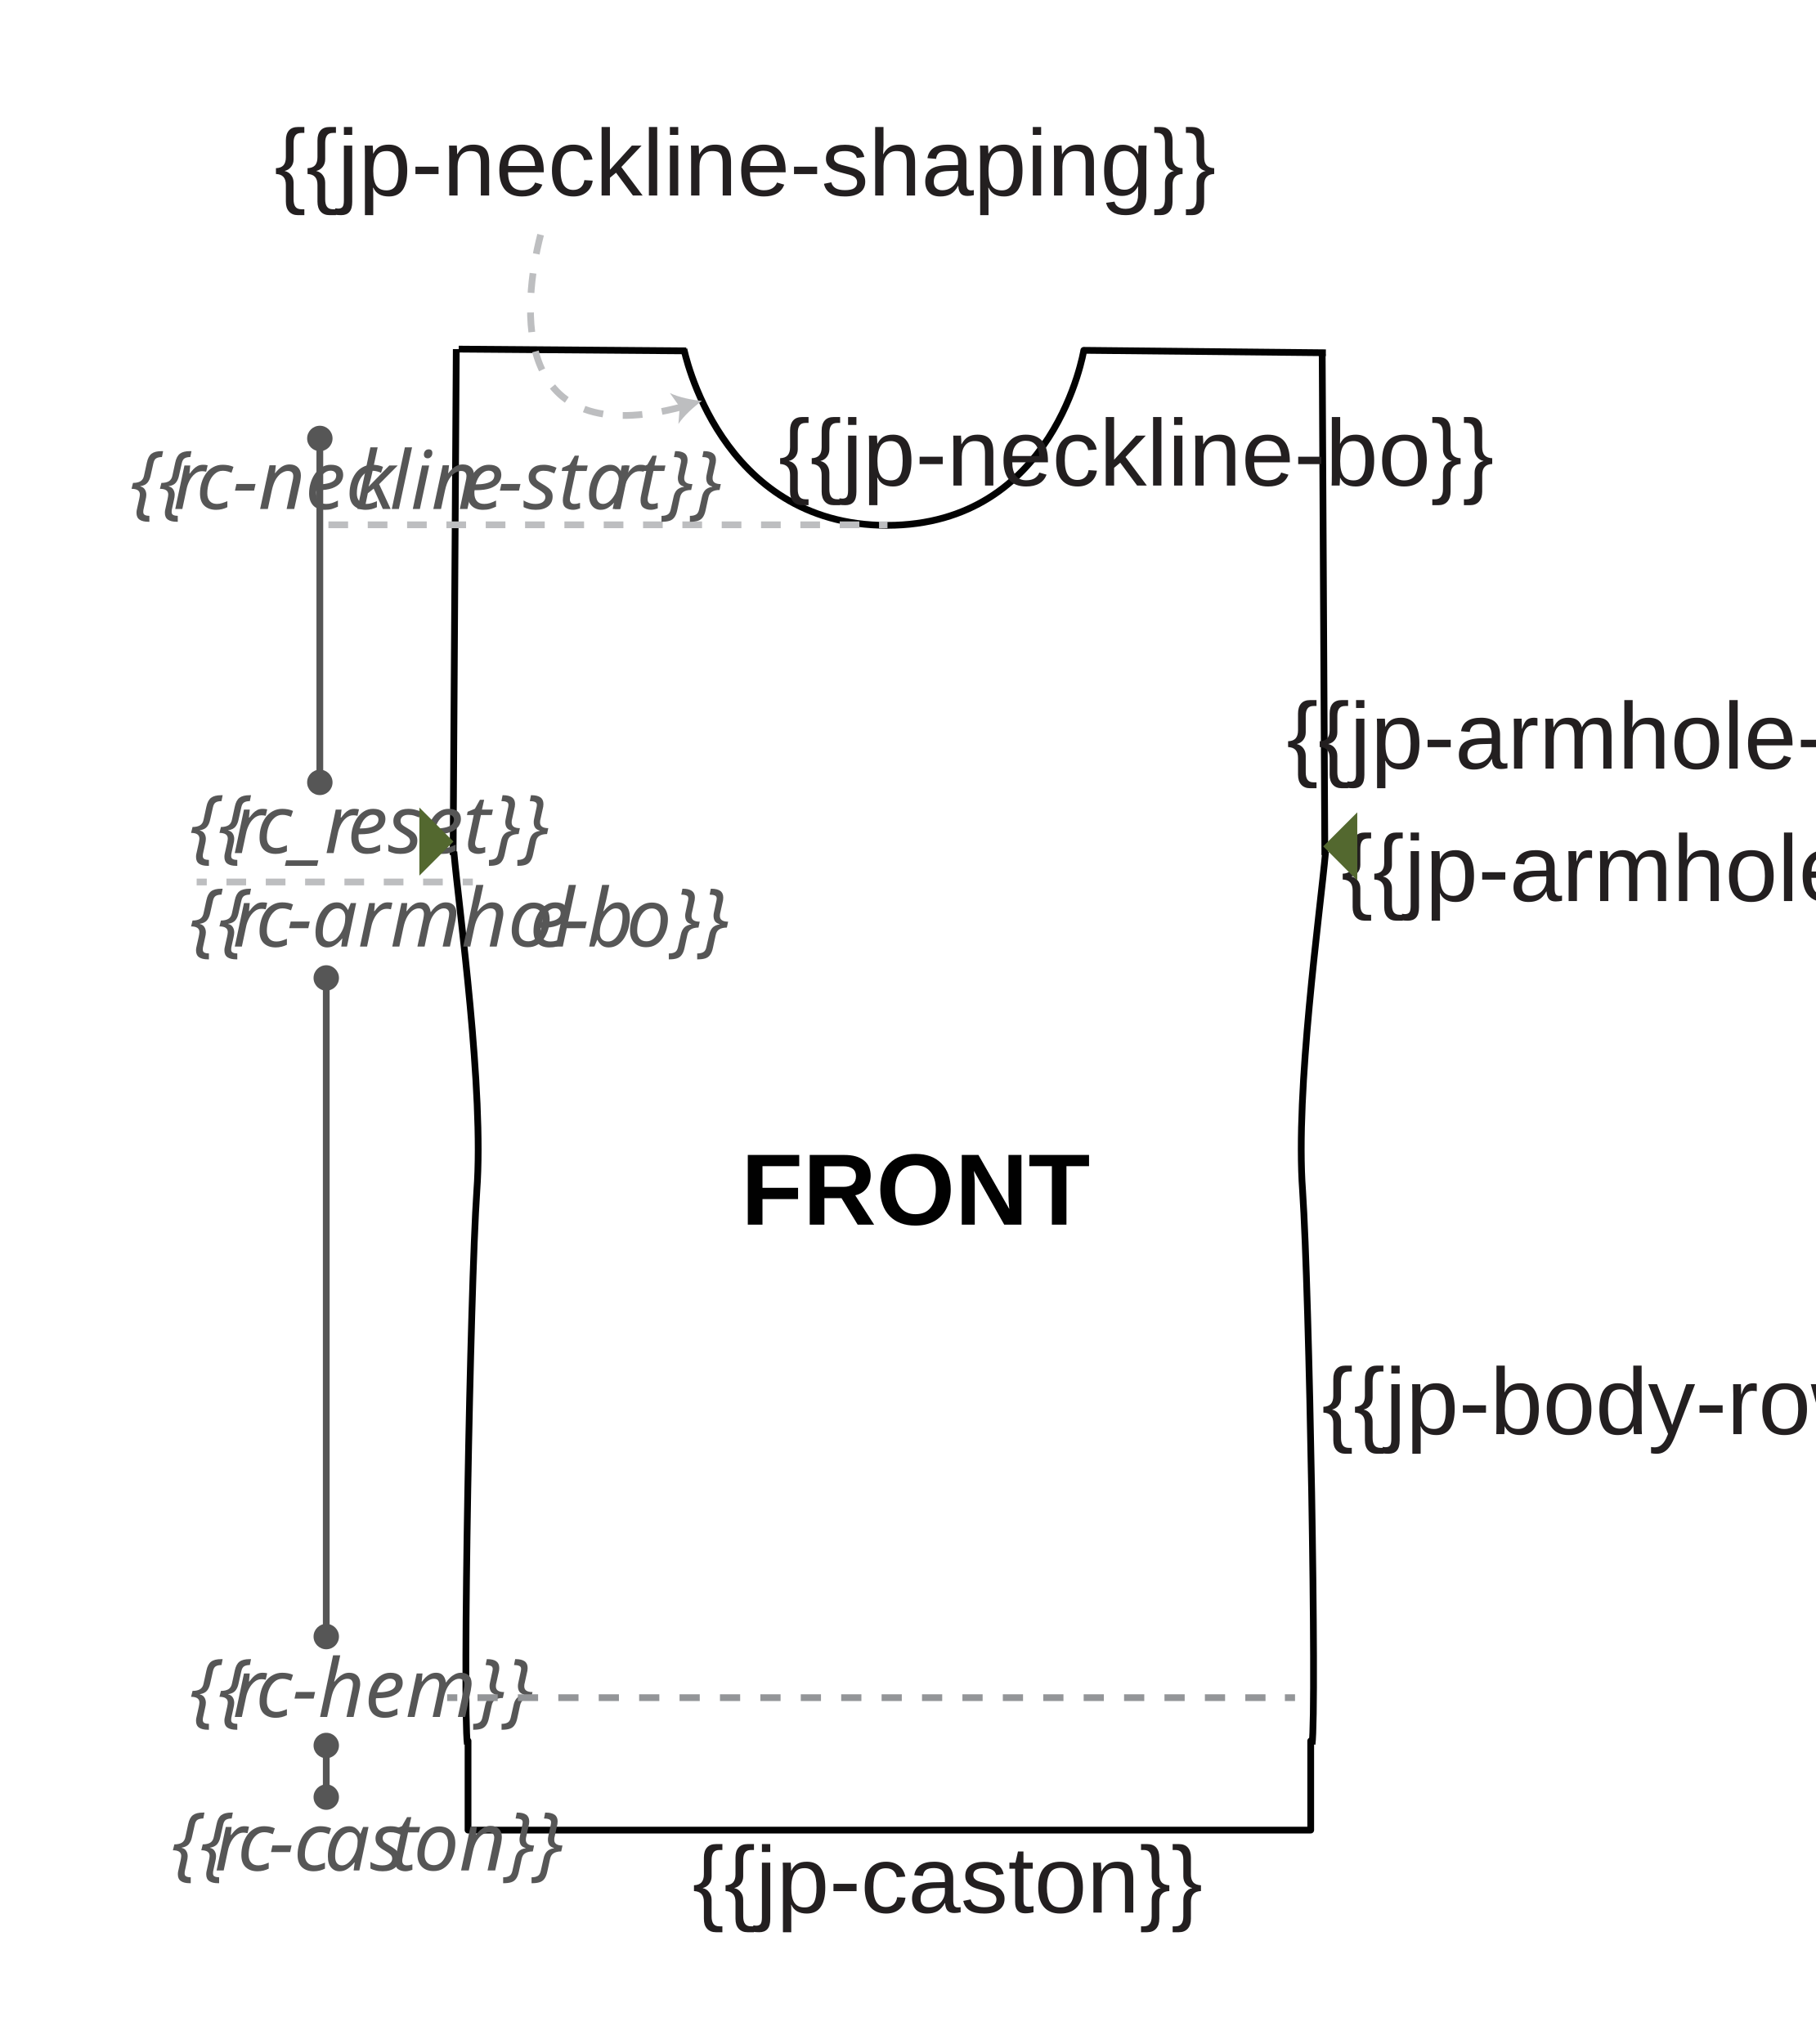
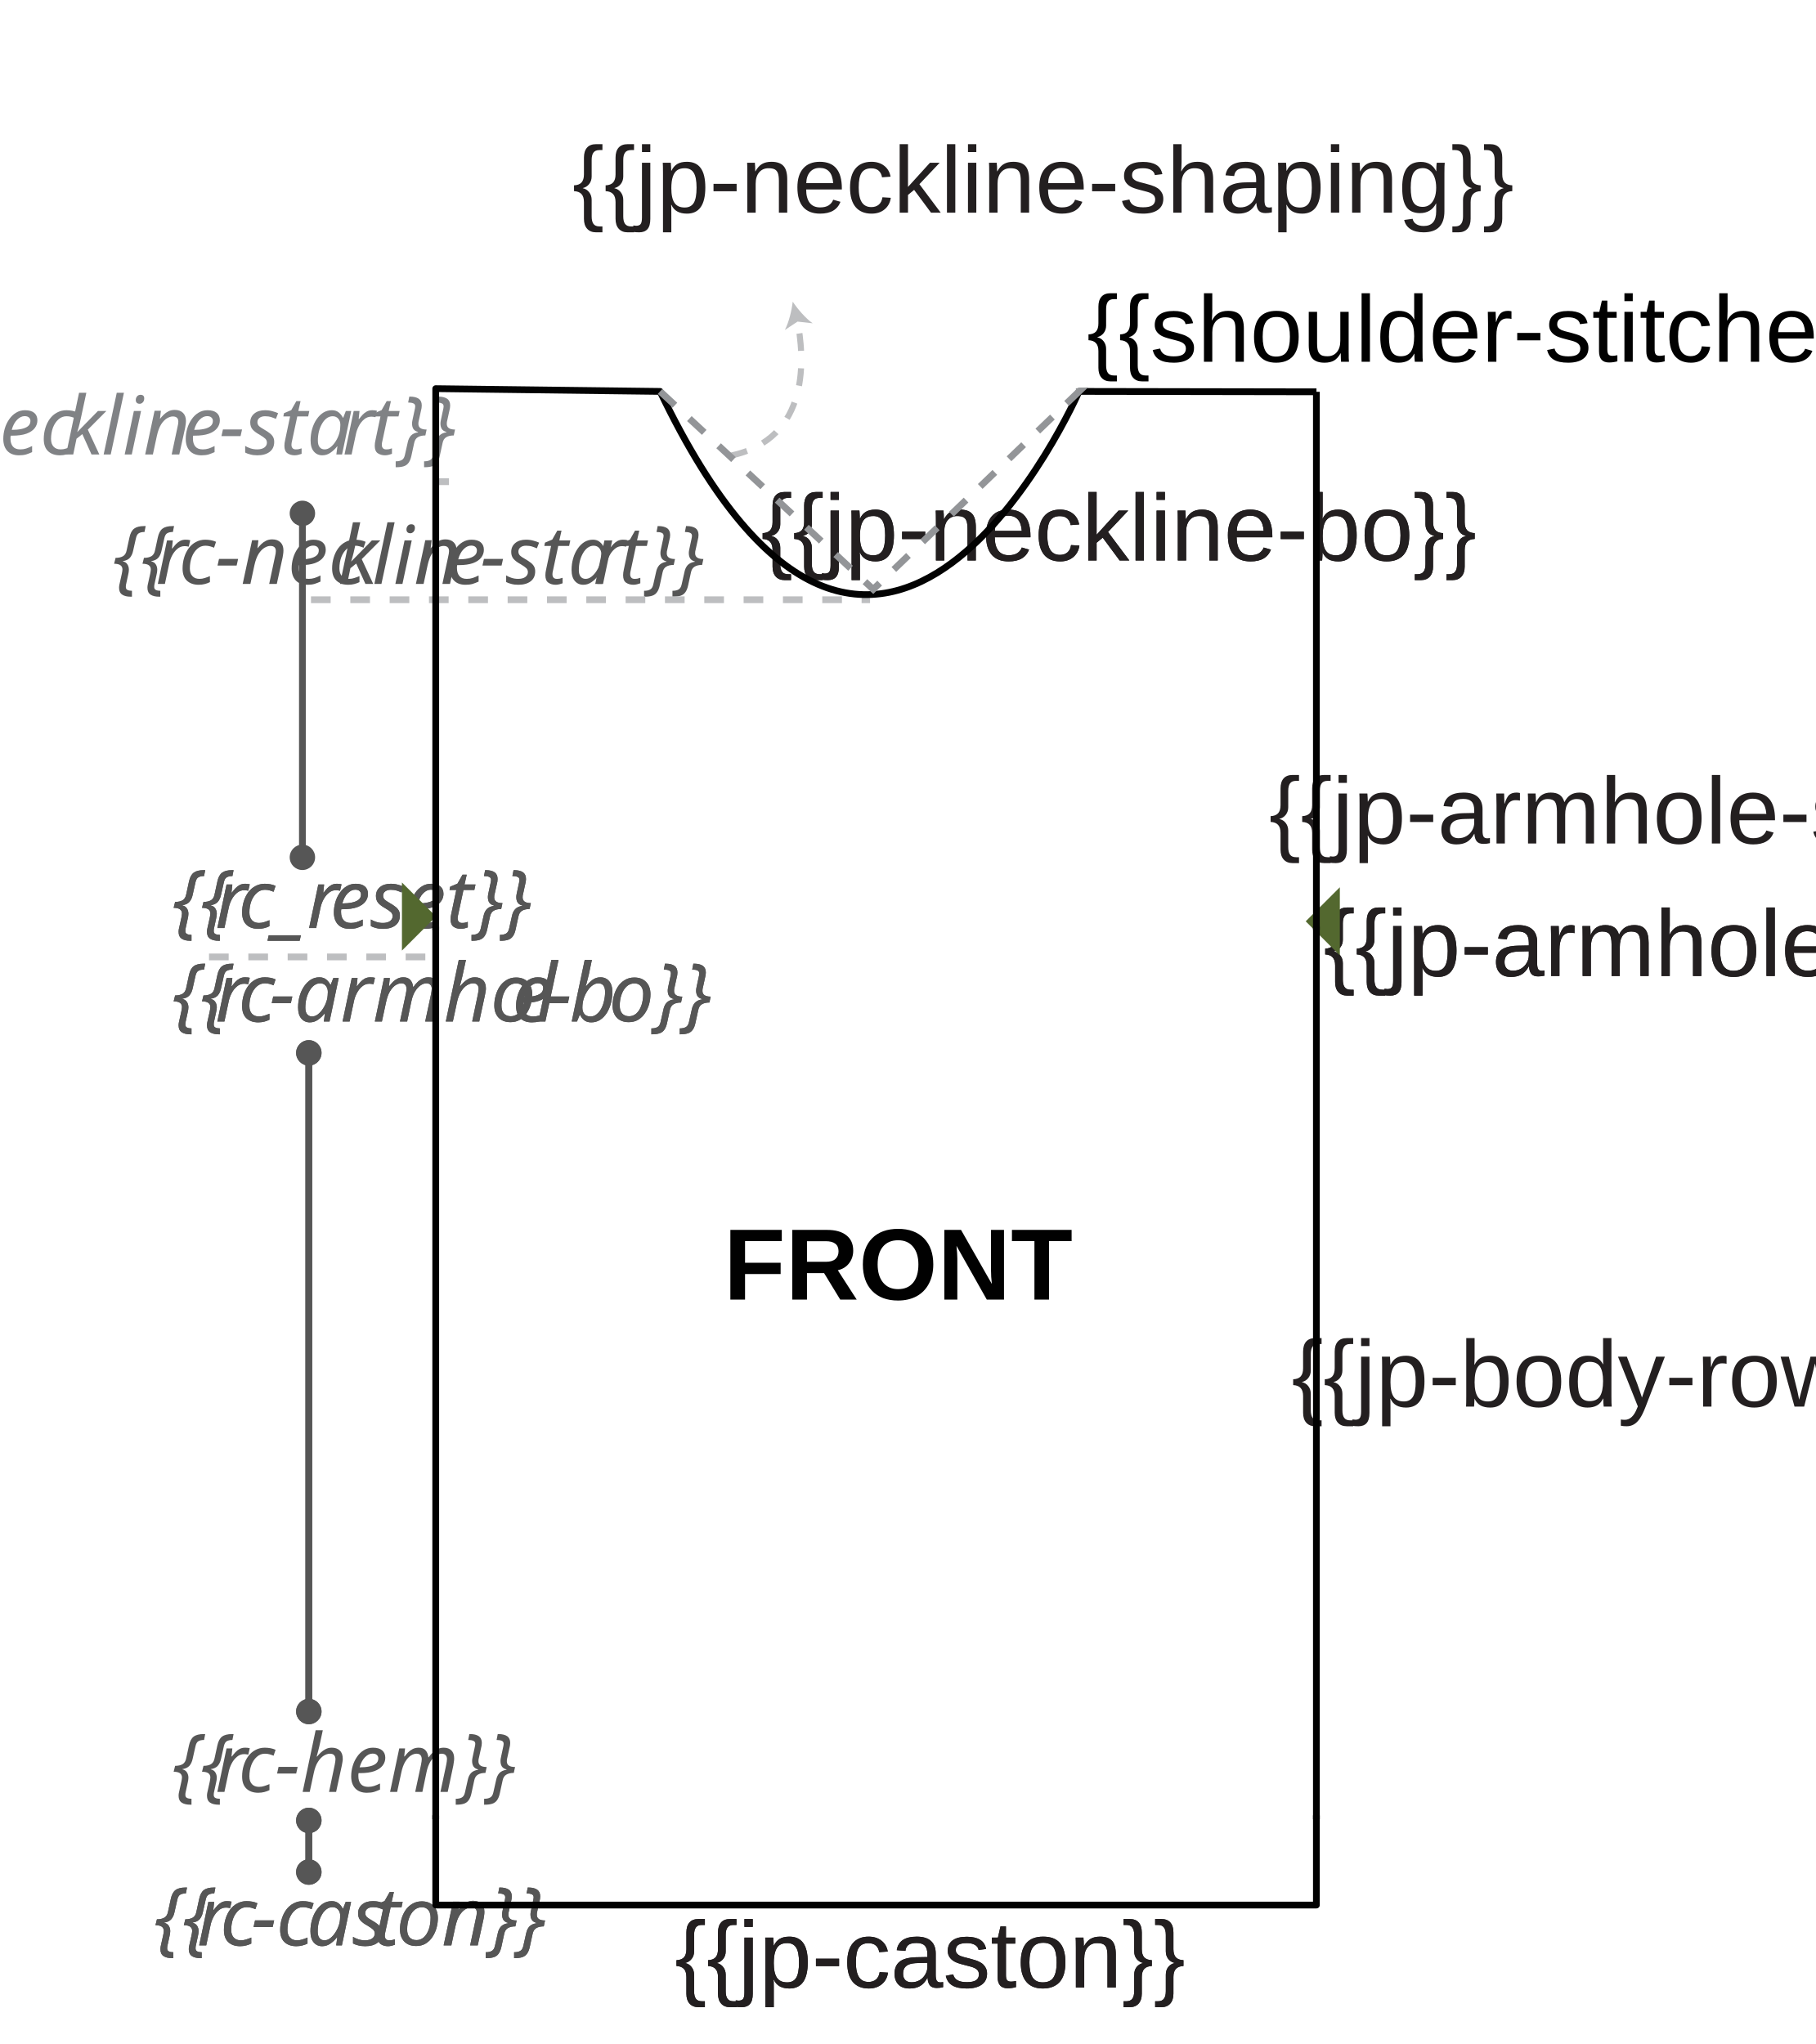
- <svg xmlns="http://www.w3.org/2000/svg" id="full" width="3.73in" height="4.2in" viewBox="0 0 268.64 302.28">
-   <g id="round_body_only">
-     <g id="back">
-       <polyline points="69.26 257.53 69.26 270.73 193.96 270.73 193.96 257.53" fill="none" stroke="#020202" stroke-linecap="round" stroke-linejoin="round" />
-       <path d="M67.16,125.93c.8,8.9,4.5,35.3,3.4,50.2-1,14.9-2.1,76.3-1.4,81.9" fill="none" stroke="#020202" />
-       <path d="M196.16,125.93c-.8,8.9-4.5,35.3-3.4,50.2,1,14.9,2.1,76.3,1.4,81.9" fill="none" stroke="#020202" />
-       <path d="M67.52,51.56l-.47,74.87" fill="none" stroke="#020202" stroke-linejoin="round" />
-       <path d="M195.66,52.27l.39,74.16" fill="none" stroke="#020202" stroke-linejoin="round" />
-       <path d="M101.21,51.56s5.15,26.08,30.05,26.08,29.12-25.9,29.12-25.9l35.82.36" fill="none" stroke="#020202" stroke-linejoin="round" />
-     </g>
-     <line x1="67.88" y1="51.56" x2="101.55" y2="51.82" fill="none" stroke="#020202" stroke-linejoin="round" />
-     <g isolation="isolate">
+ <svg xmlns="http://www.w3.org/2000/svg" width="3.73in" height="4.2in" viewBox="0 0 268.64 302.28">
+   <g id="japanee_front">
+     <text transform="translate(112.62 82.84)" fill="#231f20" font-family="ArialMT, Arial" font-size="14">
+       <tspan x="0" y="0">{{jp-neckline-bo}}</tspan>
+     </text>
+     <text transform="translate(191.13 208.06)" fill="#231f20" font-family="ArialMT, Arial" font-size="14">
+       <tspan x="0" y="0">{{jp-body-rows}} rows</tspan>
+     </text>
+     <text transform="translate(195.87 144.33)" fill="#231f20" font-family="ArialMT, Arial" font-size="14">
+       <tspan x="0" y="0">{{jp-armhole-bo}}</tspan>
+     </text>
+     <text transform="translate(187.79 124.72)" fill="#231f20" font-family="ArialMT, Arial" font-size="14">
+       <tspan x="0" y="0">{{jp-armhole-shaping}}</tspan>
+     </text>
+     <g id="targets">
+       <circle id="jp-shoulder" cx="190.01" cy="62.15" r="4.28" fill="none" />
+       <circle id="jp-cast-on" cx="70.26" cy="293.12" r="4.28" fill="none" />
+       <circle id="jp-side-shaping" cx="197.14" cy="213.75" r="4.28" fill="none" />
+       <circle id="jp-armhole" cx="199.51" cy="137.71" r="4.28" fill="none" />
+       <circle id="jp-armhole-shaping" cx="199.51" cy="113.47" r="4.28" fill="none" />
+       <circle id="jp-neckline" cx="79.09" cy="22.35" r="4.28" fill="none" />
+       <circle id="jp-neck-center" cx="131.85" cy="77.83" r="4.28" fill="none" />
+       <circle id="jp-rows-neckine" cx="40.78" cy="69.27" r="4.28" fill="none" />
+       <circle id="jp-rows-reset" cx="40.78" cy="133.43" r="4.28" fill="none" />
+       <circle id="jp-rows-armhole-start" cx="40.78" cy="146.26" r="4.28" fill="none" />
+       <circle id="jp-rows-hem" cx="40.78" cy="262.22" r="4.28" fill="none" />
+       <circle id="jp-rows-cast-on" cx="41.25" cy="282.19" r="4.28" fill="none" />
+     </g>
+     <text transform="translate(-26.79 67.15)" fill="#808285" font-family="MyriadPro-It, 'Myriad Pro'" font-size="12" font-style="italic">
+       <tspan x="0" y="0">{{</tspan>
+       <tspan x="6.82" y="0" letter-spacing="0em">r</tspan>
+       <tspan x="10.56" y="0">c-nec</tspan>
+       <tspan x="36.24" y="0" letter-spacing="0em">k</tspan>
+       <tspan x="41.8" y="0" letter-spacing="0em">lin</tspan>
+       <tspan x="53.7" y="0" letter-spacing="0em">e</tspan>
+       <tspan x="59.25" y="0">-sta</tspan>
+       <tspan x="77.43" y="0" letter-spacing=".03em">r</tspan>
+       <tspan x="81.56" y="0">t}}</tspan>
+     </text>
+     <text transform="translate(99.87 294.03)" fill="#231f20" font-family="ArialMT, Arial" font-size="14">
+       <tspan x="0" y="0">{{jp-caston}}</tspan>
+     </text>
+     <text transform="translate(195.87 144.33)" fill="#231f20" font-family="ArialMT, Arial" font-size="14">
+       <tspan x="0" y="0">{{jp-armhole-bo}}</tspan>
+     </text>
+     <text transform="translate(112.62 82.84)" fill="#231f20" font-family="ArialMT, Arial" font-size="14">
+       <tspan x="0" y="0">{{jp-neckline-bo}}</tspan>
+     </text>
+     <text transform="translate(84.71 31.37)" fill="#231f20" font-family="ArialMT, Arial" font-size="14">
+       <tspan x="0" y="0">{{jp-neckline-shaping}}</tspan>
+     </text>
+     <text transform="translate(99.87 294.03)" fill="#231f20" font-family="ArialMT, Arial" font-size="14">
+       <tspan x="0" y="0">{{jp-caston}}</tspan>
+     </text>
+     <g isolation="isolate">
+       <text transform="translate(16.76 86.31)" fill="#565656" font-family="MyriadPro-It, 'Myriad Pro'" font-size="12" font-style="italic" isolation="isolate">
+         <tspan x="0" y="0">{{</tspan>
+       </text>
+       <text transform="translate(23.01 86.31)" fill="#565656" font-family="MyriadPro-It, 'Myriad Pro'" font-size="12" font-style="italic" isolation="isolate">
+         <tspan x="0" y="0">r</tspan>
+       </text>
+       <text transform="translate(26.44 86.31)" fill="#565656" font-family="MyriadPro-It, 'Myriad Pro'" font-size="12" font-style="italic" isolation="isolate">
+         <tspan x="0" y="0">c-nec</tspan>
+       </text>
+       <text transform="translate(49.98 86.31)" fill="#565656" font-family="MyriadPro-It, 'Myriad Pro'" font-size="12" font-style="italic" isolation="isolate">
+         <tspan x="0" y="0">k</tspan>
+       </text>
+       <text transform="translate(55.07 86.31)" fill="#565656" font-family="MyriadPro-It, 'Myriad Pro'" font-size="12" font-style="italic" isolation="isolate">
+         <tspan x="0" y="0">lin</tspan>
+       </text>
+       <text transform="translate(65.98 86.31)" fill="#565656" font-family="MyriadPro-It, 'Myriad Pro'" font-size="12" font-style="italic" isolation="isolate" letter-spacing="0em">
+         <tspan x="0" y="0">e</tspan>
+       </text>
+       <text transform="translate(71.08 86.31)" fill="#565656" font-family="MyriadPro-It, 'Myriad Pro'" font-size="12" font-style="italic" isolation="isolate">
+         <tspan x="0" y="0">-sta</tspan>
+       </text>
+       <text transform="translate(87.74 86.31)" fill="#565656" font-family="MyriadPro-It, 'Myriad Pro'" font-size="12" font-style="italic" isolation="isolate" letter-spacing=".03em">
+         <tspan x="0" y="0">r</tspan>
+       </text>
+       <text transform="translate(91.52 86.31)" fill="#565656" font-family="MyriadPro-It, 'Myriad Pro'" font-size="12" font-style="italic" isolation="isolate">
+         <tspan x="0" y="0">t}}</tspan>
+       </text>
+     </g>
+     <g isolation="isolate">
+       <text transform="translate(25.57 137.23)" fill="#565656" font-family="MyriadPro-It, 'Myriad Pro'" font-size="12" font-style="italic" isolation="isolate">
+         <tspan x="0" y="0">{{</tspan>
+       </text>
+       <text transform="translate(31.82 137.23)" fill="#565656" font-family="MyriadPro-It, 'Myriad Pro'" font-size="12" font-style="italic" isolation="isolate">
+         <tspan x="0" y="0">r</tspan>
+       </text>
+       <text transform="translate(35.25 137.23)" fill="#565656" font-family="MyriadPro-It, 'Myriad Pro'" font-size="12" font-style="italic" isolation="isolate">
+         <tspan x="0" y="0">c_</tspan>
+       </text>
+       <text transform="translate(45.4 137.23)" fill="#565656" font-family="MyriadPro-It, 'Myriad Pro'" font-size="12" font-style="italic" isolation="isolate">
+         <tspan x="0" y="0">r</tspan>
+       </text>
+       <text transform="translate(48.83 137.23)" fill="#565656" font-family="MyriadPro-It, 'Myriad Pro'" font-size="12" font-style="italic" isolation="isolate">
+         <tspan x="0" y="0">eset}}</tspan>
+       </text>
+     </g>
+     <g isolation="isolate">
+       <text transform="translate(25.57 151.07)" fill="#565656" font-family="MyriadPro-It, 'Myriad Pro'" font-size="12" font-style="italic" isolation="isolate">
+         <tspan x="0" y="0">{{</tspan>
+       </text>
+       <text transform="translate(31.82 151.07)" fill="#565656" font-family="MyriadPro-It, 'Myriad Pro'" font-size="12" font-style="italic" isolation="isolate">
+         <tspan x="0" y="0">r</tspan>
+       </text>
+       <text transform="translate(35.25 151.07)" fill="#565656" font-family="MyriadPro-It, 'Myriad Pro'" font-size="12" font-style="italic" isolation="isolate">
+         <tspan x="0" y="0">c</tspan>
+       </text>
+       <text transform="translate(39.9 151.07)" fill="#565656" font-family="MyriadPro-It, 'Myriad Pro'" font-size="12" font-style="italic" isolation="isolate" letter-spacing=".02em">
+         <tspan x="0" y="0">-</tspan>
+       </text>
+       <text transform="translate(43.53 151.07)" fill="#565656" font-family="MyriadPro-It, 'Myriad Pro'" font-size="12" font-style="italic" isolation="isolate">
+         <tspan x="0" y="0">armhol</tspan>
+       </text>
+       <text transform="translate(75.79 151.07)" fill="#565656" font-family="MyriadPro-It, 'Myriad Pro'" font-size="12" font-style="italic" isolation="isolate" letter-spacing="0em">
+         <tspan x="0" y="0">e</tspan>
+       </text>
+       <text transform="translate(80.89 151.07)" fill="#565656" font-family="MyriadPro-It, 'Myriad Pro'" font-size="12" font-style="italic" isolation="isolate">
+         <tspan x="0" y="0">-</tspan>
+       </text>
+       <text transform="translate(84.26 151.07)" fill="#565656" font-family="MyriadPro-It, 'Myriad Pro'" font-size="12" font-style="italic" isolation="isolate">
+         <tspan x="0" y="0">b</tspan>
+       </text>
+       <text transform="translate(90.07 151.07)" fill="#565656" font-family="MyriadPro-It, 'Myriad Pro'" font-size="12" font-style="italic" isolation="isolate">
+         <tspan x="0" y="0">o}}</tspan>
+       </text>
+     </g>
+     <path d="M108.06,67.34c12.03-2.5,10.99-14.76,9.89-20.2" fill="none" stroke="#bdbec0" stroke-dasharray="2.59 2.59" stroke-miterlimit="10" stroke-width=".89" />
+     <path d="M117.31,44.54c.75,1.12,1.9,2.46,2.95,3.2l-2.24-.25-1.88,1.24c.6-1.14,1.01-2.86,1.17-4.2Z" fill="#bdbec0" />
+     <g isolation="isolate">
+       <text transform="translate(25.57 151.07)" fill="#565656" font-family="MyriadPro-It, 'Myriad Pro'" font-size="12" font-style="italic" isolation="isolate">
+         <tspan x="0" y="0">{{</tspan>
+       </text>
+       <text transform="translate(31.82 151.07)" fill="#565656" font-family="MyriadPro-It, 'Myriad Pro'" font-size="12" font-style="italic" isolation="isolate">
+         <tspan x="0" y="0">r</tspan>
+       </text>
+       <text transform="translate(35.25 151.07)" fill="#565656" font-family="MyriadPro-It, 'Myriad Pro'" font-size="12" font-style="italic" isolation="isolate">
+         <tspan x="0" y="0">c</tspan>
+       </text>
+       <text transform="translate(39.9 151.07)" fill="#565656" font-family="MyriadPro-It, 'Myriad Pro'" font-size="12" font-style="italic" isolation="isolate" letter-spacing=".02em">
+         <tspan x="0" y="0">-</tspan>
+       </text>
+       <text transform="translate(43.53 151.07)" fill="#565656" font-family="MyriadPro-It, 'Myriad Pro'" font-size="12" font-style="italic" isolation="isolate">
+         <tspan x="0" y="0">armhol</tspan>
+       </text>
+       <text transform="translate(75.79 151.07)" fill="#565656" font-family="MyriadPro-It, 'Myriad Pro'" font-size="12" font-style="italic" isolation="isolate" letter-spacing="0em">
+         <tspan x="0" y="0">e</tspan>
+       </text>
+       <text transform="translate(80.89 151.07)" fill="#565656" font-family="MyriadPro-It, 'Myriad Pro'" font-size="12" font-style="italic" isolation="isolate">
+         <tspan x="0" y="0">-</tspan>
+       </text>
+       <text transform="translate(84.26 151.07)" fill="#565656" font-family="MyriadPro-It, 'Myriad Pro'" font-size="12" font-style="italic" isolation="isolate">
+         <tspan x="0" y="0">b</tspan>
+       </text>
+       <text transform="translate(90.07 151.07)" fill="#565656" font-family="MyriadPro-It, 'Myriad Pro'" font-size="12" font-style="italic" isolation="isolate">
+         <tspan x="0" y="0">o}}</tspan>
+       </text>
+     </g>
+     <g isolation="isolate">
+       <text transform="translate(25.57 137.23)" fill="#565656" font-family="MyriadPro-It, 'Myriad Pro'" font-size="12" font-style="italic" isolation="isolate">
+         <tspan x="0" y="0">{{</tspan>
+       </text>
+       <text transform="translate(31.82 137.23)" fill="#565656" font-family="MyriadPro-It, 'Myriad Pro'" font-size="12" font-style="italic" isolation="isolate">
+         <tspan x="0" y="0">r</tspan>
+       </text>
+       <text transform="translate(35.25 137.23)" fill="#565656" font-family="MyriadPro-It, 'Myriad Pro'" font-size="12" font-style="italic" isolation="isolate">
+         <tspan x="0" y="0">c_</tspan>
+       </text>
+       <text transform="translate(45.4 137.23)" fill="#565656" font-family="MyriadPro-It, 'Myriad Pro'" font-size="12" font-style="italic" isolation="isolate">
+         <tspan x="0" y="0">r</tspan>
+       </text>
+       <text transform="translate(48.83 137.23)" fill="#565656" font-family="MyriadPro-It, 'Myriad Pro'" font-size="12" font-style="italic" isolation="isolate">
+         <tspan x="0" y="0">eset}}</tspan>
+       </text>
+     </g>
+     <line x1="64.94" y1="71.18" x2="66.44" y2="71.18" fill="none" stroke="#bdbec0" stroke-miterlimit="10" />
+     <line x1="30.93" y1="141.51" x2="64.44" y2="141.51" fill="none" stroke="#bdbec0" stroke-dasharray="2.91 2.91" stroke-miterlimit="10" />
+     <line x1="46.02" y1="88.65" x2="128.75" y2="88.65" fill="none" stroke="#bdbec0" stroke-dasharray="2.91 2.91" stroke-miterlimit="10" />
+     <g isolation="isolate">
+       <text transform="translate(22.88 287.79)" fill="#565656" font-family="MyriadPro-It, 'Myriad Pro'" font-size="12" font-style="italic" isolation="isolate">
+         <tspan x="0" y="0">{{</tspan>
+       </text>
+       <text transform="translate(29.13 287.79)" fill="#565656" font-family="MyriadPro-It, 'Myriad Pro'" font-size="12" font-style="italic" isolation="isolate">
+         <tspan x="0" y="0">r</tspan>
+       </text>
+       <text transform="translate(32.56 287.79)" fill="#565656" font-family="MyriadPro-It, 'Myriad Pro'" font-size="12" font-style="italic" isolation="isolate">
+         <tspan x="0" y="0">c</tspan>
+       </text>
+       <text transform="translate(37.21 287.79)" fill="#565656" font-family="MyriadPro-It, 'Myriad Pro'" font-size="12" font-style="italic" isolation="isolate" letter-spacing=".03em">
+         <tspan x="0" y="0">-</tspan>
+       </text>
+       <text transform="translate(40.88 287.79)" fill="#565656" font-family="MyriadPro-It, 'Myriad Pro'" font-size="12" font-style="italic" isolation="isolate" letter-spacing="-.02em">
+         <tspan x="0" y="0">c</tspan>
+       </text>
+       <text transform="translate(45.36 287.79)" fill="#565656" font-family="MyriadPro-It, 'Myriad Pro'" font-size="12" font-style="italic" isolation="isolate">
+         <tspan x="0" y="0">as</tspan>
+       </text>
+       <text transform="translate(55.21 287.79)" fill="#565656" font-family="MyriadPro-It, 'Myriad Pro'" font-size="12" font-style="italic" isolation="isolate">
+         <tspan x="0" y="0">t</tspan>
+       </text>
+       <text transform="translate(58.61 287.79)" fill="#565656" font-family="MyriadPro-It, 'Myriad Pro'" font-size="12" font-style="italic" isolation="isolate">
+         <tspan x="0" y="0">on}}</tspan>
+       </text>
+     </g>
+     <g isolation="isolate">
+       <text transform="translate(22.88 287.79)" fill="#565656" font-family="MyriadPro-It, 'Myriad Pro'" font-size="12" font-style="italic" isolation="isolate">
+         <tspan x="0" y="0">{{</tspan>
+       </text>
+       <text transform="translate(29.13 287.79)" fill="#565656" font-family="MyriadPro-It, 'Myriad Pro'" font-size="12" font-style="italic" isolation="isolate">
+         <tspan x="0" y="0">r</tspan>
+       </text>
+       <text transform="translate(32.56 287.79)" fill="#565656" font-family="MyriadPro-It, 'Myriad Pro'" font-size="12" font-style="italic" isolation="isolate">
+         <tspan x="0" y="0">c</tspan>
+       </text>
+       <text transform="translate(37.21 287.79)" fill="#565656" font-family="MyriadPro-It, 'Myriad Pro'" font-size="12" font-style="italic" isolation="isolate" letter-spacing=".03em">
+         <tspan x="0" y="0">-</tspan>
+       </text>
+       <text transform="translate(40.88 287.79)" fill="#565656" font-family="MyriadPro-It, 'Myriad Pro'" font-size="12" font-style="italic" isolation="isolate" letter-spacing="-.02em">
+         <tspan x="0" y="0">c</tspan>
+       </text>
+       <text transform="translate(45.36 287.79)" fill="#565656" font-family="MyriadPro-It, 'Myriad Pro'" font-size="12" font-style="italic" isolation="isolate">
+         <tspan x="0" y="0">as</tspan>
+       </text>
+       <text transform="translate(55.21 287.79)" fill="#565656" font-family="MyriadPro-It, 'Myriad Pro'" font-size="12" font-style="italic" isolation="isolate">
+         <tspan x="0" y="0">t</tspan>
+       </text>
+       <text transform="translate(58.61 287.79)" fill="#565656" font-family="MyriadPro-It, 'Myriad Pro'" font-size="12" font-style="italic" isolation="isolate">
+         <tspan x="0" y="0">on}}</tspan>
+       </text>
+     </g>
+     <line x1="44.75" y1="75.78" x2="44.75" y2="126.86" fill="none" stroke="#565656" />
+     <circle cx="44.75" cy="75.87" r="1.88" fill="#565656" />
+     <path d="M42.87,126.77c0,1.04.84,1.88,1.88,1.88s1.88-.84,1.88-1.88-.84-1.88-1.88-1.88-1.88.84-1.88,1.88Z" fill="#565656" />
+     <line x1="45.7" y1="155.62" x2="45.7" y2="253.27" fill="none" stroke="#565656" />
+     <circle cx="45.7" cy="155.71" r="1.88" fill="#565656" />
+     <circle cx="45.7" cy="253.18" r="1.88" fill="#565656" />
+     <line x1="45.7" y1="155.62" x2="45.7" y2="253.27" fill="none" stroke="#565656" />
+     <circle cx="45.7" cy="155.71" r="1.88" fill="#565656" />
+     <circle cx="45.7" cy="253.18" r="1.88" fill="#565656" />
+     <line x1="45.7" y1="269.2" x2="45.7" y2="277.04" fill="none" stroke="#565656" />
+     <path d="M43.82,269.3c0-1.04.84-1.88,1.88-1.88s1.88.84,1.88,1.88-.84,1.88-1.88,1.88-1.88-.84-1.88-1.88Z" fill="#565656" />
+     <circle cx="45.7" cy="276.94" r="1.88" fill="#565656" />
+     <line x1="45.7" y1="269.2" x2="45.7" y2="277.04" fill="none" stroke="#565656" />
+     <path d="M43.82,269.3c0-1.04.84-1.88,1.88-1.88s1.88.84,1.88,1.88-.84,1.88-1.88,1.88-1.88-.84-1.88-1.88Z" fill="#565656" />
+     <circle cx="45.7" cy="276.94" r="1.88" fill="#565656" />
+     <g isolation="isolate">
+       <text transform="translate(25.57 265.08)" fill="#565656" font-family="MyriadPro-It, 'Myriad Pro'" font-size="12" font-style="italic" isolation="isolate">
+         <tspan x="0" y="0">{{</tspan>
+       </text>
+       <text transform="translate(31.82 265.08)" fill="#565656" font-family="MyriadPro-It, 'Myriad Pro'" font-size="12" font-style="italic" isolation="isolate">
+         <tspan x="0" y="0">r</tspan>
+       </text>
+       <text transform="translate(35.25 265.08)" fill="#565656" font-family="MyriadPro-It, 'Myriad Pro'" font-size="12" font-style="italic" isolation="isolate">
+         <tspan x="0" y="0">c-hem}}</tspan>
+       </text>
+     </g>
+     <g id="shoulder_stitches" isolation="isolate">
      <g isolation="isolate">
        <g isolation="isolate">
          <g isolation="isolate">
            <g isolation="isolate">
              <g isolation="isolate">
                <g isolation="isolate">
-                   <text transform="translate(109.66 181.13)" fill="#010101" font-family="Arial-BoldMT, Arial" font-size="15" font-weight="700" isolation="isolate">
+                   <g isolation="isolate">
+                     <text transform="translate(160.84 53.43)" fill="#010101" font-family="ArialMT, Arial" font-size="14" isolation="isolate">
+                       <tspan x="0" y="0">{{shoulder-stitches}}sts</tspan>
+                     </text>
+                   </g>
+                 </g>
+               </g>
+             </g>
+           </g>
+         </g>
+       </g>
+     </g>
+     <g id="underarm_markers">
+       <polygon points="59.48 130.49 64.52 135.53 59.48 140.57 59.48 130.49" fill="#53682f" />
+       <polygon points="198.27 141.29 193.22 136.24 198.27 131.2 198.27 141.29" fill="#53682f" />
+     </g>
+   </g>
+   <g id="bodies">
+     <g id="straight_round_and_v">
+       <polyline points="64.48 268.62 64.48 281.82 194.8 281.82 194.8 268.62" fill="none" stroke="#020202" stroke-linecap="round" stroke-linejoin="round" />
+       <path d="M64.48,137.02v132.1" fill="none" stroke="#020202" />
+       <path d="M194.8,137.02v132.1" fill="none" stroke="#020202" />
+       <path d="M64.48,137.52V57.41l33.2.41c32.46,67.67,62,0,62,0l35.13.06" fill="none" stroke="#020202" stroke-linejoin="round" />
+       <path d="M194.8,57.88v79.64" fill="none" stroke="#020202" stroke-linejoin="round" />
+       <polyline points="97.68 57.82 129.22 87.11 159.68 57.82 158.92 57.88" fill="none" stroke="#939598" stroke-dasharray="3 2.91" />
+     </g>
+     <g isolation="isolate">
+       <g isolation="isolate">
+         <g isolation="isolate">
+           <g isolation="isolate">
+             <g isolation="isolate">
+               <g isolation="isolate">
+                 <g isolation="isolate">
+                   <text transform="translate(107.08 192.22)" fill="#010101" font-family="Arial-BoldMT, Arial" font-size="15" font-weight="700" isolation="isolate">
                    <tspan x="0" y="0">FRONT</tspan>
                  </text>
                </g>
              </g>
            </g>
          </g>
        </g>
      </g>
    </g>
  </g>
-   <g id="FRONT_japanese-notation">
-     <g id="japanese-overlay">
-       <circle id="jp-shoulder" cx="192.59" cy="51.06" r="4.28" fill="none" />
-       <circle id="jp-cast-on" cx="72.84" cy="282.03" r="4.28" fill="none" />
-       <circle id="jp-side-shaping" cx="199.72" cy="202.66" r="4.28" fill="none" />
-       <circle id="jp-armhole" cx="202.09" cy="126.62" r="4.28" fill="none" />
-       <circle id="jp-armhole-shaping" cx="202.09" cy="102.38" r="4.28" fill="none" />
-       <circle id="jp-neckline" cx="81.67" cy="11.26" r="4.28" fill="none" />
-       <circle id="jp-neck-center" cx="134.43" cy="66.74" r="4.28" fill="none" />
-       <circle id="jp-rows-neckine" cx="43.36" cy="58.18" r="4.28" fill="none" />
-       <circle id="jp-rows-reset" cx="43.36" cy="122.34" r="4.28" fill="none" />
-       <circle id="jp-rows-armhole-start" cx="43.36" cy="135.17" r="4.28" fill="none" />
-       <circle id="jp-rows-hem" cx="43.36" cy="251.13" r="4.28" fill="none" />
-       <circle id="jp-rows-cast-on" cx="43.83" cy="271.1" r="4.28" fill="none" />
-     </g>
-     <text transform="translate(102.46 282.94)" fill="#231f20" font-family="ArialMT, Arial" font-size="14">
-       <tspan x="0" y="0">{{jp-caston}}</tspan>
-     </text>
-     <g isolation="isolate">
-       <text transform="translate(25.46 276.7)" fill="#565656" font-family="MyriadPro-It, 'Myriad Pro'" font-size="12" font-style="italic" isolation="isolate">
-         <tspan x="0" y="0">{{</tspan>
-       </text>
-       <text transform="translate(31.71 276.7)" fill="#565656" font-family="MyriadPro-It, 'Myriad Pro'" font-size="12" font-style="italic" isolation="isolate">
-         <tspan x="0" y="0">r</tspan>
-       </text>
-       <text transform="translate(35.14 276.7)" fill="#565656" font-family="MyriadPro-It, 'Myriad Pro'" font-size="12" font-style="italic" isolation="isolate">
-         <tspan x="0" y="0">c</tspan>
-       </text>
-       <text transform="translate(39.79 276.7)" fill="#565656" font-family="MyriadPro-It, 'Myriad Pro'" font-size="12" font-style="italic" isolation="isolate" letter-spacing=".03em">
-         <tspan x="0" y="0">-</tspan>
-       </text>
-       <text transform="translate(43.46 276.7)" fill="#565656" font-family="MyriadPro-It, 'Myriad Pro'" font-size="12" font-style="italic" isolation="isolate" letter-spacing="-.02em">
-         <tspan x="0" y="0">c</tspan>
-       </text>
-       <text transform="translate(47.94 276.7)" fill="#565656" font-family="MyriadPro-It, 'Myriad Pro'" font-size="12" font-style="italic" isolation="isolate">
-         <tspan x="0" y="0">as</tspan>
-       </text>
-       <text transform="translate(57.79 276.7)" fill="#565656" font-family="MyriadPro-It, 'Myriad Pro'" font-size="12" font-style="italic" isolation="isolate">
-         <tspan x="0" y="0">t</tspan>
-       </text>
-       <text transform="translate(61.19 276.7)" fill="#565656" font-family="MyriadPro-It, 'Myriad Pro'" font-size="12" font-style="italic" isolation="isolate">
-         <tspan x="0" y="0">on}}</tspan>
-       </text>
-     </g>
-     <g isolation="isolate">
-       <text transform="translate(28.15 253.99)" fill="#565656" font-family="MyriadPro-It, 'Myriad Pro'" font-size="12" font-style="italic" isolation="isolate">
-         <tspan x="0" y="0">{{</tspan>
-       </text>
-       <text transform="translate(34.4 253.99)" fill="#565656" font-family="MyriadPro-It, 'Myriad Pro'" font-size="12" font-style="italic" isolation="isolate">
-         <tspan x="0" y="0">r</tspan>
-       </text>
-       <text transform="translate(37.83 253.99)" fill="#565656" font-family="MyriadPro-It, 'Myriad Pro'" font-size="12" font-style="italic" isolation="isolate">
-         <tspan x="0" y="0">c-hem}}</tspan>
-       </text>
-     </g>
-     <g isolation="isolate">
-       <text transform="translate(28.15 139.98)" fill="#565656" font-family="MyriadPro-It, 'Myriad Pro'" font-size="12" font-style="italic" isolation="isolate">
-         <tspan x="0" y="0">{{</tspan>
-       </text>
-       <text transform="translate(34.4 139.98)" fill="#565656" font-family="MyriadPro-It, 'Myriad Pro'" font-size="12" font-style="italic" isolation="isolate">
-         <tspan x="0" y="0">r</tspan>
-       </text>
-       <text transform="translate(37.83 139.98)" fill="#565656" font-family="MyriadPro-It, 'Myriad Pro'" font-size="12" font-style="italic" isolation="isolate">
-         <tspan x="0" y="0">c</tspan>
-       </text>
-       <text transform="translate(42.48 139.98)" fill="#565656" font-family="MyriadPro-It, 'Myriad Pro'" font-size="12" font-style="italic" isolation="isolate" letter-spacing=".02em">
-         <tspan x="0" y="0">-</tspan>
-       </text>
-       <text transform="translate(46.11 139.98)" fill="#565656" font-family="MyriadPro-It, 'Myriad Pro'" font-size="12" font-style="italic" isolation="isolate">
-         <tspan x="0" y="0">armhol</tspan>
-       </text>
-       <text transform="translate(78.37 139.98)" fill="#565656" font-family="MyriadPro-It, 'Myriad Pro'" font-size="12" font-style="italic" isolation="isolate" letter-spacing="0em">
-         <tspan x="0" y="0">e</tspan>
-       </text>
-       <text transform="translate(83.47 139.98)" fill="#565656" font-family="MyriadPro-It, 'Myriad Pro'" font-size="12" font-style="italic" isolation="isolate">
-         <tspan x="0" y="0">-</tspan>
-       </text>
-       <text transform="translate(86.84 139.98)" fill="#565656" font-family="MyriadPro-It, 'Myriad Pro'" font-size="12" font-style="italic" isolation="isolate">
-         <tspan x="0" y="0">b</tspan>
-       </text>
-       <text transform="translate(92.65 139.98)" fill="#565656" font-family="MyriadPro-It, 'Myriad Pro'" font-size="12" font-style="italic" isolation="isolate">
-         <tspan x="0" y="0">o}}</tspan>
-       </text>
-     </g>
-     <g isolation="isolate">
-       <text transform="translate(28.15 126.14)" fill="#565656" font-family="MyriadPro-It, 'Myriad Pro'" font-size="12" font-style="italic" isolation="isolate">
-         <tspan x="0" y="0">{{</tspan>
-       </text>
-       <text transform="translate(34.4 126.14)" fill="#565656" font-family="MyriadPro-It, 'Myriad Pro'" font-size="12" font-style="italic" isolation="isolate">
-         <tspan x="0" y="0">r</tspan>
-       </text>
-       <text transform="translate(37.83 126.14)" fill="#565656" font-family="MyriadPro-It, 'Myriad Pro'" font-size="12" font-style="italic" isolation="isolate">
-         <tspan x="0" y="0">c_</tspan>
-       </text>
-       <text transform="translate(47.98 126.14)" fill="#565656" font-family="MyriadPro-It, 'Myriad Pro'" font-size="12" font-style="italic" isolation="isolate">
-         <tspan x="0" y="0">r</tspan>
-       </text>
-       <text transform="translate(51.41 126.14)" fill="#565656" font-family="MyriadPro-It, 'Myriad Pro'" font-size="12" font-style="italic" isolation="isolate">
-         <tspan x="0" y="0">eset}}</tspan>
-       </text>
-     </g>
-     <text transform="translate(190.38 113.64)" fill="#231f20" font-family="ArialMT, Arial" font-size="14">
-       <tspan x="0" y="0">{{jp-armhole-shaping}}</tspan>
-     </text>
-     <text transform="translate(40.6 28.83)" fill="#231f20" font-family="ArialMT, Arial" font-size="14">
-       <tspan x="0" y="0">{{jp-neckline-shaping}}</tspan>
-     </text>
-     <line x1="66.17" y1="251.13" x2="67.67" y2="251.13" fill="none" stroke="#939598" stroke-miterlimit="10" />
-     <line x1="70.66" y1="251.13" x2="188.64" y2="251.13" fill="none" stroke="#939598" stroke-dasharray="2.99 2.99" stroke-miterlimit="10" />
-     <line x1="190.14" y1="251.13" x2="191.64" y2="251.13" fill="none" stroke="#939598" stroke-miterlimit="10" />
-     <line x1="29.1" y1="130.42" x2="30.6" y2="130.42" fill="none" stroke="#bdbec0" stroke-miterlimit="10" />
-     <line x1="33.51" y1="130.42" x2="67.02" y2="130.42" fill="none" stroke="#bdbec0" stroke-dasharray="2.91 2.91" stroke-miterlimit="10" />
-     <line x1="68.47" y1="130.42" x2="69.97" y2="130.42" fill="none" stroke="#bdbec0" stroke-miterlimit="10" />
-     <line x1="48.6" y1="77.56" x2="131.33" y2="77.56" fill="none" stroke="#bdbec0" stroke-dasharray="2.91 2.91" stroke-miterlimit="10" />
-     <line x1="47.33" y1="64.69" x2="47.33" y2="115.77" fill="none" stroke="#565656" />
-     <circle cx="47.33" cy="64.78" r="1.88" fill="#565656" />
-     <path d="M45.45,115.68c0,1.04.84,1.88,1.88,1.88s1.88-.84,1.88-1.88-.84-1.88-1.88-1.88-1.88.84-1.88,1.88Z" fill="#565656" />
-     <line x1="48.28" y1="144.53" x2="48.28" y2="242.19" fill="none" stroke="#565656" />
-     <circle cx="48.28" cy="144.62" r="1.88" fill="#565656" />
-     <circle cx="48.28" cy="242.09" r="1.88" fill="#565656" />
-     <line x1="48.28" y1="258.11" x2="48.28" y2="265.95" fill="none" stroke="#565656" />
-     <path d="M46.4,258.21c0-1.04.84-1.88,1.88-1.88s1.88.84,1.88,1.88-.84,1.88-1.88,1.88-1.88-.84-1.88-1.88Z" fill="#565656" />
-     <circle cx="48.28" cy="265.85" r="1.88" fill="#565656" />
-     <text transform="translate(198.46 133.24)" fill="#231f20" font-family="ArialMT, Arial" font-size="14">
-       <tspan x="0" y="0">{{jp-armhole-bo}}</tspan>
-     </text>
-     <text transform="translate(195.6 212.13)" fill="#231f20" font-family="ArialMT, Arial" font-size="14">
-       <tspan x="0" y="0">{{jp-body-rows}}</tspan>
-     </text>
-     <text transform="translate(115.21 71.75)" fill="#231f20" font-family="ArialMT, Arial" font-size="14">
-       <tspan x="0" y="0">{{jp-neckline-bo}}</tspan>
-     </text>
-     <path d="M80,34.63c-2.75,10.66-4.51,32.27,20.99,25.45" fill="none" stroke="#bdbec0" stroke-dasharray="2.91 2.91" stroke-miterlimit="10" />
-     <path d="M103.88,59.22c-1.23.88-2.69,2.22-3.49,3.42l.2-2.52-1.46-2.06c1.31.63,3.24,1.03,4.75,1.16Z" fill="#bdbec0" />
-     <g isolation="isolate">
-       <text transform="translate(19.34 75.22)" fill="#565656" font-family="MyriadPro-It, 'Myriad Pro'" font-size="12" font-style="italic" isolation="isolate">
-         <tspan x="0" y="0">{{</tspan>
-       </text>
-       <text transform="translate(25.59 75.22)" fill="#565656" font-family="MyriadPro-It, 'Myriad Pro'" font-size="12" font-style="italic" isolation="isolate">
-         <tspan x="0" y="0">r</tspan>
-       </text>
-       <text transform="translate(29.02 75.22)" fill="#565656" font-family="MyriadPro-It, 'Myriad Pro'" font-size="12" font-style="italic" isolation="isolate">
-         <tspan x="0" y="0">c-nec</tspan>
-       </text>
-       <text transform="translate(52.56 75.22)" fill="#565656" font-family="MyriadPro-It, 'Myriad Pro'" font-size="12" font-style="italic" isolation="isolate">
-         <tspan x="0" y="0">k</tspan>
-       </text>
-       <text transform="translate(57.65 75.22)" fill="#565656" font-family="MyriadPro-It, 'Myriad Pro'" font-size="12" font-style="italic" isolation="isolate">
-         <tspan x="0" y="0">lin</tspan>
-       </text>
-       <text transform="translate(68.56 75.22)" fill="#565656" font-family="MyriadPro-It, 'Myriad Pro'" font-size="12" font-style="italic" isolation="isolate" letter-spacing="0em">
-         <tspan x="0" y="0">e</tspan>
-       </text>
-       <text transform="translate(73.66 75.22)" fill="#565656" font-family="MyriadPro-It, 'Myriad Pro'" font-size="12" font-style="italic" isolation="isolate">
-         <tspan x="0" y="0">-sta</tspan>
-       </text>
-       <text transform="translate(90.32 75.22)" fill="#565656" font-family="MyriadPro-It, 'Myriad Pro'" font-size="12" font-style="italic" isolation="isolate" letter-spacing=".03em">
-         <tspan x="0" y="0">r</tspan>
-       </text>
-       <text transform="translate(94.1 75.22)" fill="#565656" font-family="MyriadPro-It, 'Myriad Pro'" font-size="12" font-style="italic" isolation="isolate">
-         <tspan x="0" y="0">t}}</tspan>
-       </text>
-     </g>
-   </g>
-   <g id="NECK_WIDTH_STS-2" isolation="isolate">
-     <g isolation="isolate">
-       <g isolation="isolate">
-         <g isolation="isolate">
-           <g isolation="isolate">
-             <g isolation="isolate">
-               <g isolation="isolate">
-                 <g isolation="isolate">
-                   <text transform="translate(163.66 43.29)" fill="#010101" font-family="ArialMT, Arial" font-size="12" isolation="isolate">
-                     <tspan x="0" y="0" />
-                   </text>
-                 </g>
-               </g>
-             </g>
-           </g>
-         </g>
-       </g>
-     </g>
-   </g>
-   <g id="markers">
-     <polygon points="62.06 119.4 67.1 124.44 62.06 129.48 62.06 119.4" fill="#53682f" />
-     <polygon points="200.85 130.2 195.81 125.15 200.85 120.11 200.85 130.2" fill="#53682f" />
-   </g>
</svg>
